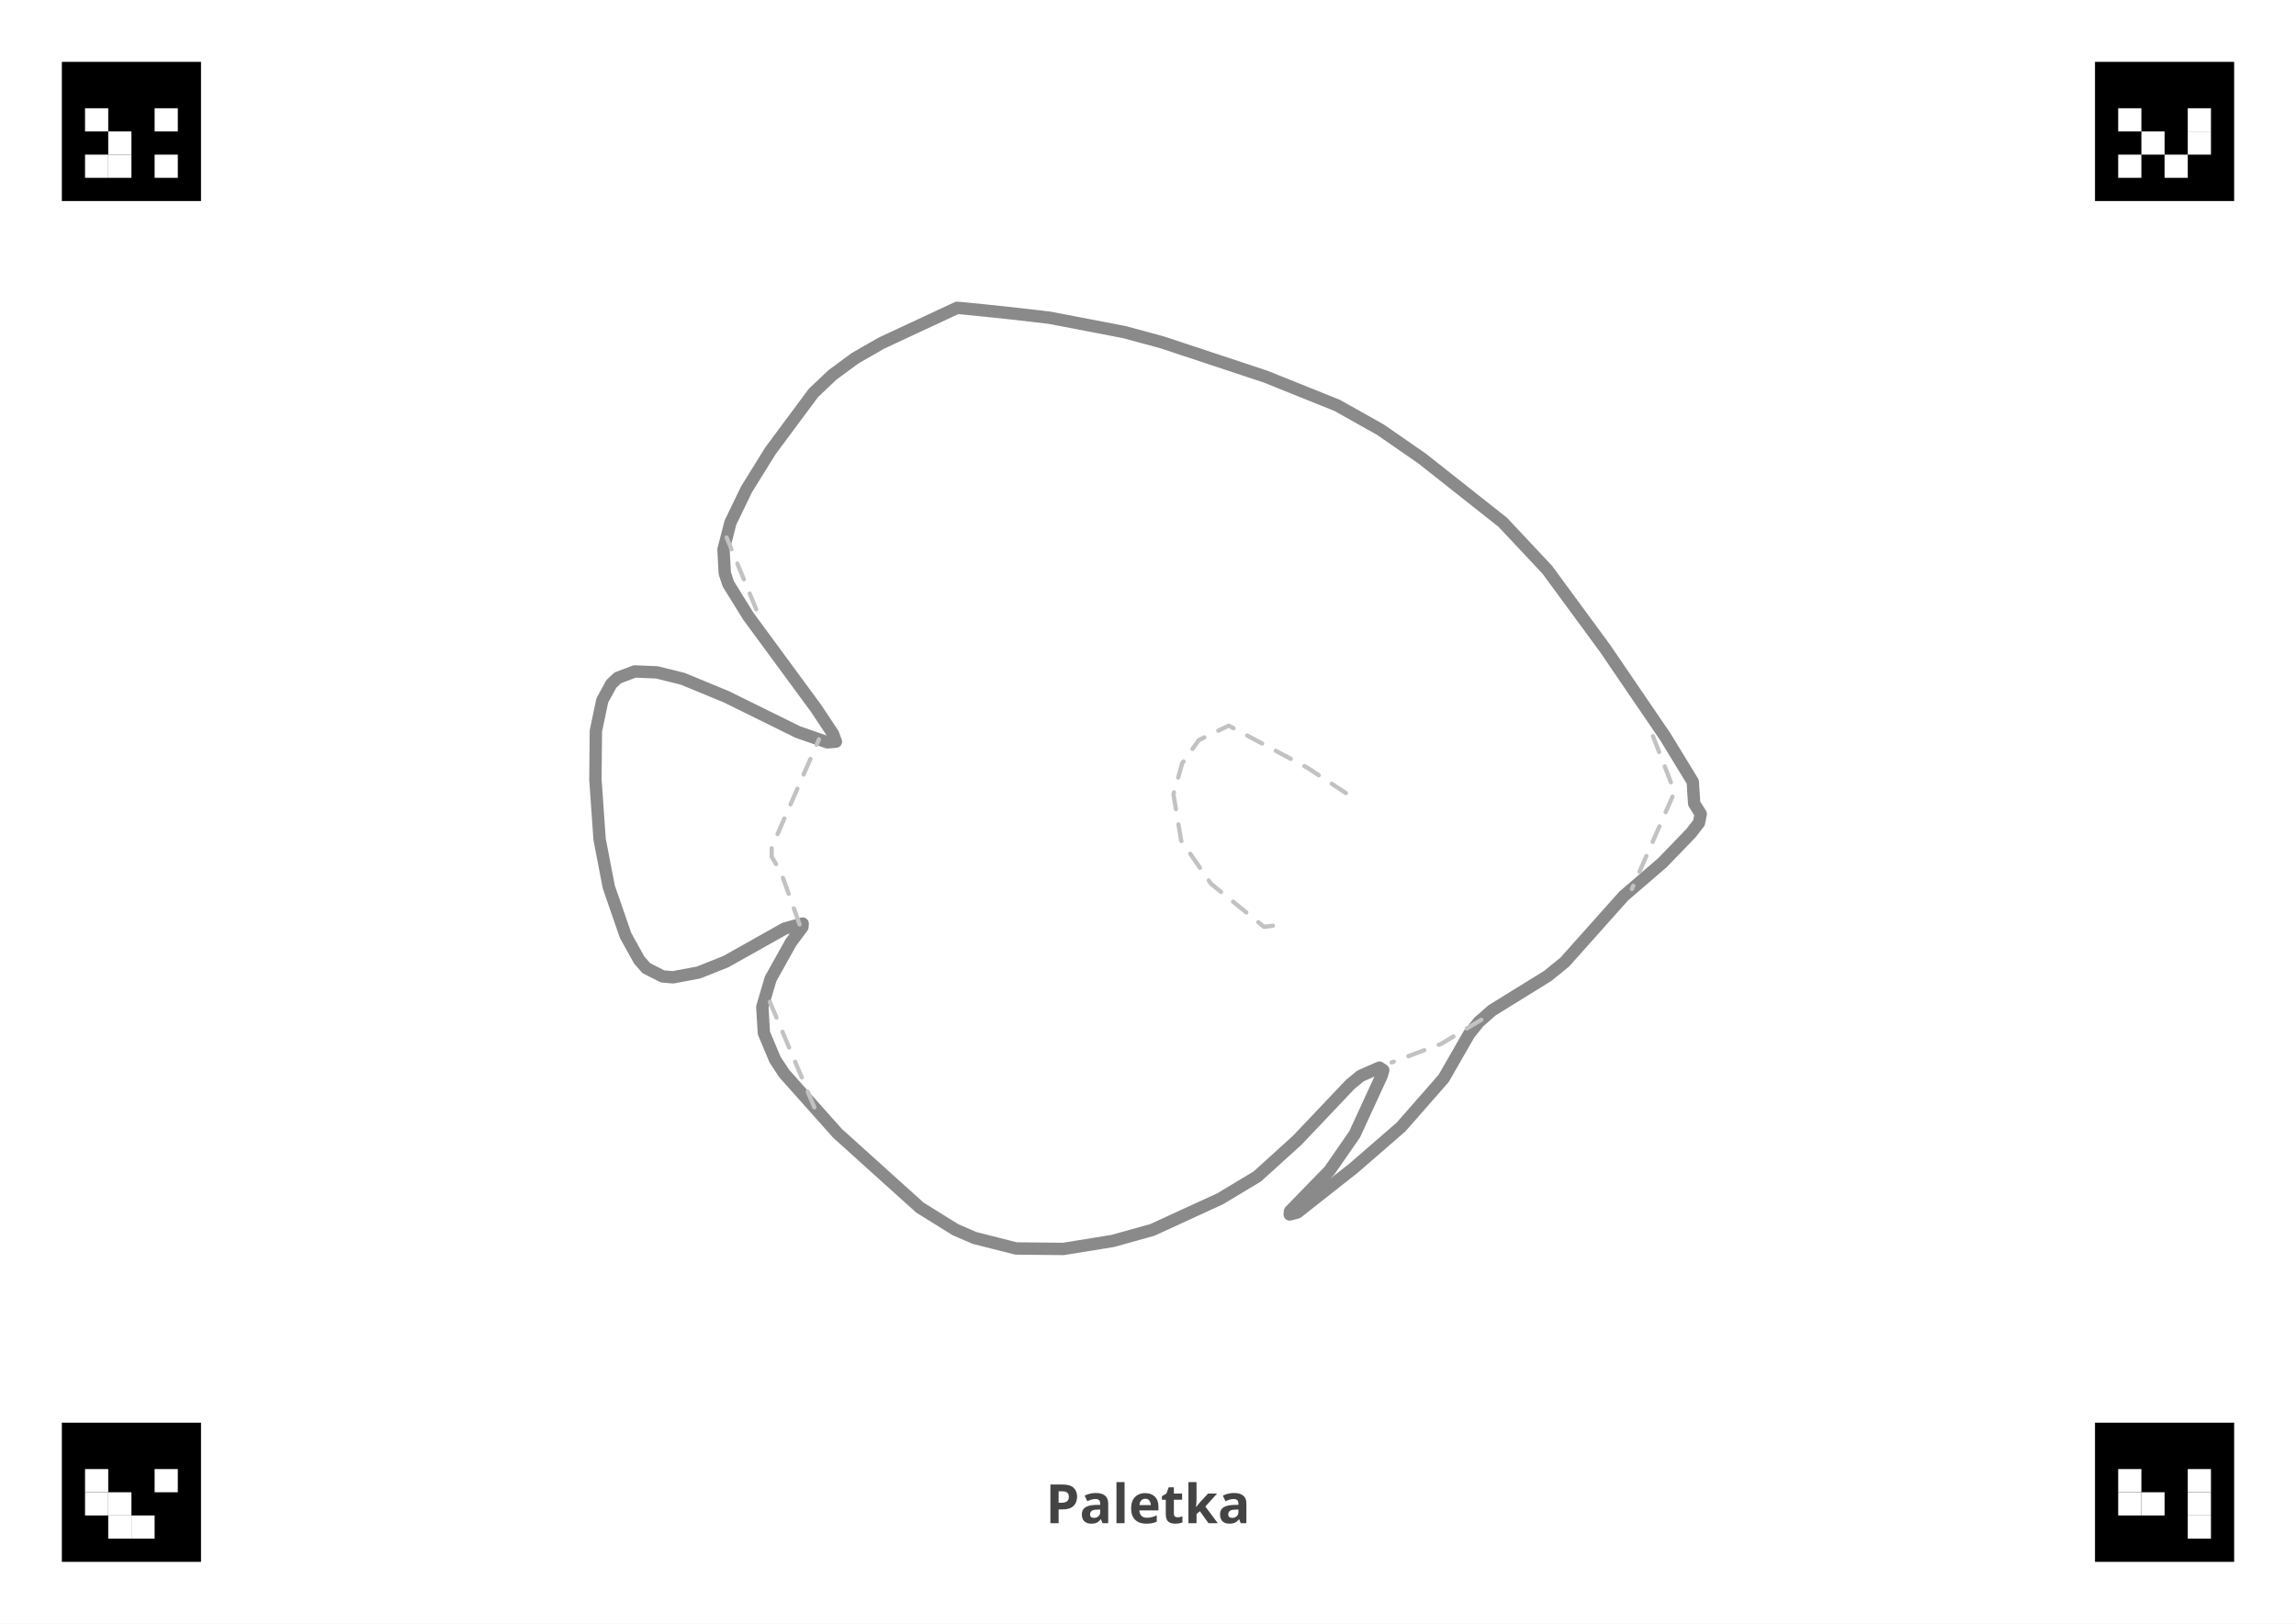
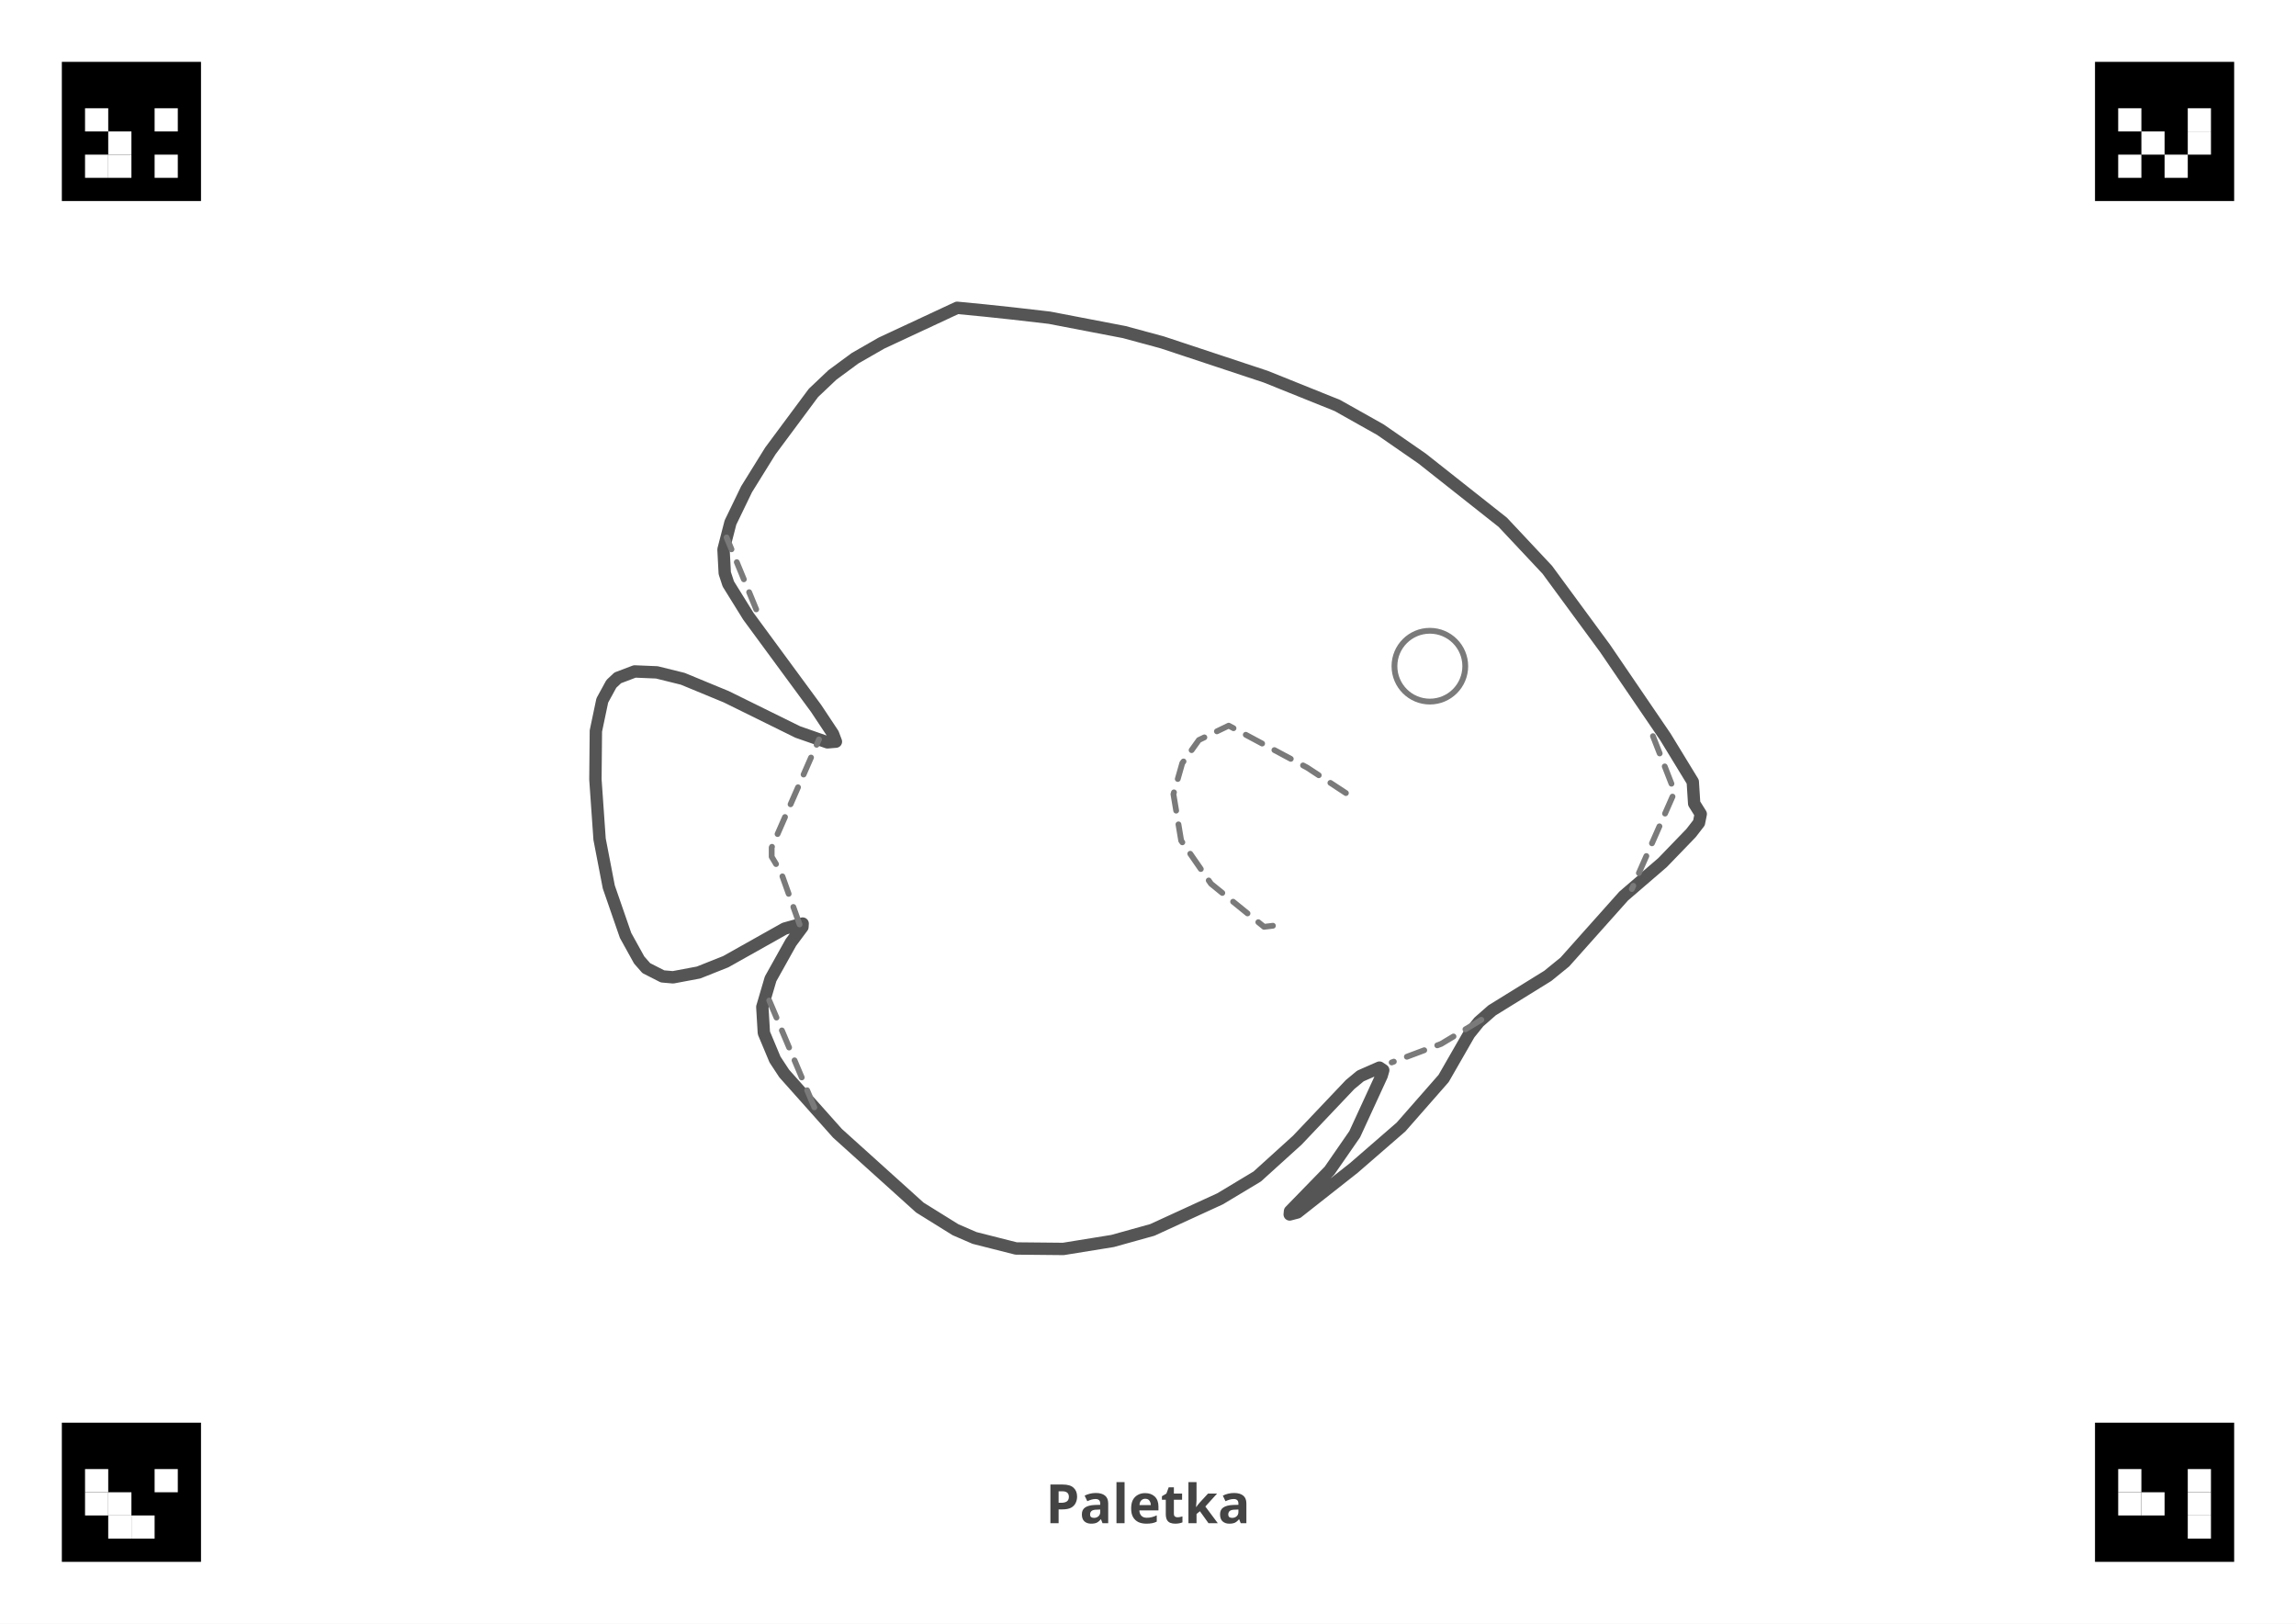
<svg xmlns="http://www.w3.org/2000/svg" width="297mm" height="210mm" viewBox="0 0 297 210">
  <rect width="297" height="210" fill="#fff" />
  <rect x="8" y="8" width="18" height="18" fill="#000" />
  <rect x="11.00" y="14.00" width="3" height="3" fill="#fff" />
  <rect x="20.00" y="14.00" width="3" height="3" fill="#fff" />
  <rect x="14.00" y="17.00" width="3" height="3" fill="#fff" />
  <rect x="11.00" y="20.00" width="3" height="3" fill="#fff" />
  <rect x="14.00" y="20.00" width="3" height="3" fill="#fff" />
  <rect x="20.00" y="20.00" width="3" height="3" fill="#fff" />
  <rect x="271" y="8" width="18" height="18" fill="#000" />
  <rect x="274.00" y="14.00" width="3" height="3" fill="#fff" />
  <rect x="283.00" y="14.00" width="3" height="3" fill="#fff" />
  <rect x="277.00" y="17.00" width="3" height="3" fill="#fff" />
  <rect x="283.00" y="17.00" width="3" height="3" fill="#fff" />
  <rect x="274.00" y="20.00" width="3" height="3" fill="#fff" />
  <rect x="280.00" y="20.00" width="3" height="3" fill="#fff" />
  <rect x="8" y="184" width="18" height="18" fill="#000" />
  <rect x="11.00" y="190.00" width="3" height="3" fill="#fff" />
  <rect x="20.00" y="190.00" width="3" height="3" fill="#fff" />
  <rect x="11.00" y="193.00" width="3" height="3" fill="#fff" />
  <rect x="14.00" y="193.00" width="3" height="3" fill="#fff" />
  <rect x="14.00" y="196.00" width="3" height="3" fill="#fff" />
  <rect x="17.00" y="196.00" width="3" height="3" fill="#fff" />
  <rect x="271" y="184" width="18" height="18" fill="#000" />
  <rect x="274.00" y="190.00" width="3" height="3" fill="#fff" />
  <rect x="283.00" y="190.00" width="3" height="3" fill="#fff" />
  <rect x="274.00" y="193.00" width="3" height="3" fill="#fff" />
  <rect x="277.00" y="193.00" width="3" height="3" fill="#fff" />
  <rect x="283.00" y="193.00" width="3" height="3" fill="#fff" />
  <rect x="283.00" y="196.00" width="3" height="3" fill="#fff" />
-   <path d="M130.98 40.54 L135.75 41.09 L145.43 42.95 L150.34 44.28 L163.74 48.72 L172.99 52.44 L178.56 55.57 L183.95 59.30 L194.39 67.55 L200.15 73.69 L207.61 83.84 L215.43 95.31 L218.97 101.11 L219.15 103.92 L220.00 105.28 L219.77 106.42 L218.74 107.75 L215.05 111.57 L210.03 115.89 L202.42 124.42 L200.22 126.21 L193.01 130.67 L191.30 132.17 L190.05 133.72 L186.74 139.48 L181.23 145.76 L175.12 151.06 L167.82 156.81 L166.83 157.07 L166.87 156.65 L171.98 151.40 L175.24 146.69 L178.73 139.11 L178.93 138.41 L178.44 138.08 L175.98 139.16 L174.64 140.27 L167.82 147.46 L162.63 152.16 L157.82 155.05 L149.06 159.07 L143.92 160.50 L137.55 161.53 L131.43 161.47 L126.06 160.11 L123.59 159.04 L118.99 156.18 L108.33 146.57 L101.44 138.84 L100.25 137.03 L98.81 133.59 L98.61 130.24 L99.68 126.60 L102.31 121.89 L103.80 119.89 L103.83 119.45 L101.50 120.10 L93.88 124.38 L90.36 125.78 L87.06 126.40 L85.70 126.28 L83.60 125.21 L82.68 124.16 L80.92 120.98 L78.75 114.71 L77.56 108.54 L77.02 100.81 L77.08 94.54 L77.91 90.59 L79.08 88.45 L79.91 87.67 L82.10 86.84 L84.97 86.96 L88.32 87.79 L93.96 90.12 L103.19 94.67 L107.03 96.01 L108.13 95.92 L107.75 94.91 L105.56 91.61 L96.81 79.71 L94.21 75.52 L93.75 74.12 L93.59 71.07 L94.49 67.58 L96.57 63.28 L99.65 58.32 L105.22 50.82 L107.68 48.49 L110.61 46.33 L114.01 44.38 L123.81 39.81 L127.41 40.16 Z" fill="#fff" stroke="#8a8a8a" stroke-width="1.6" stroke-linejoin="round" />
-   <path d="M213.82 95.21 L216.62 102.41 L212.22 112.41 L211.09 114.98" fill="none" stroke="#c2c2c2" stroke-width="0.55" stroke-dasharray="2.2 2" stroke-linecap="round" stroke-linejoin="round" />
-   <path d="M191.62 131.89 L188.42 133.81 L186.42 135.01 L180.02 137.41" fill="none" stroke="#c2c2c2" stroke-width="0.55" stroke-dasharray="2.2 2" stroke-linecap="round" stroke-linejoin="round" />
-   <path d="M105.34 143.22 L103.82 139.61 L100.02 130.61 L99.12 128.49" fill="none" stroke="#c2c2c2" stroke-width="0.55" stroke-dasharray="2.2 2" stroke-linecap="round" stroke-linejoin="round" />
-   <path d="M103.43 119.56 L103.02 118.41 L101.02 112.81 L99.82 110.81 L99.82 109.61 L105.42 96.81 L105.94 95.63" fill="none" stroke="#c2c2c2" stroke-width="0.55" stroke-dasharray="2.2 2" stroke-linecap="round" stroke-linejoin="round" />
-   <path d="M97.82 78.81 L95.02 72.01 L93.99 69.51" fill="none" stroke="#c2c2c2" stroke-width="0.55" stroke-dasharray="2.2 2" stroke-linecap="round" stroke-linejoin="round" />
-   <path d="M174.10 102.57 L169.09 99.28 L158.94 93.85 L155.08 95.71 L152.93 98.71 L151.79 102.72 L152.79 108.72 L156.65 114.30 L163.51 119.87 L164.66 119.73" fill="none" stroke="#c2c2c2" stroke-width="0.55" stroke-dasharray="2.2 2" stroke-linecap="round" stroke-linejoin="round" />
-   <text x="148.5" y="197" text-anchor="middle" font-family="Segoe UI, sans-serif" font-size="7" font-weight="600" fill="#444">Paletka</text>
+   <path d="M130.98 40.54 L135.75 41.09 L145.43 42.95 L150.34 44.28 L163.74 48.72 L172.99 52.44 L178.56 55.57 L183.95 59.30 L194.39 67.55 L200.15 73.69 L207.61 83.84 L215.43 95.31 L218.97 101.11 L219.15 103.92 L220.00 105.28 L219.77 106.42 L218.74 107.75 L215.05 111.57 L210.03 115.89 L202.42 124.42 L200.22 126.21 L193.01 130.67 L191.30 132.17 L190.05 133.72 L186.74 139.48 L181.23 145.76 L175.12 151.06 L167.82 156.81 L166.83 157.07 L166.87 156.65 L171.98 151.40 L175.24 146.69 L178.73 139.11 L178.93 138.41 L178.44 138.08 L175.98 139.16 L174.64 140.27 L167.82 147.46 L162.63 152.16 L157.82 155.05 L149.06 159.07 L143.92 160.50 L137.55 161.53 L131.43 161.47 L126.06 160.11 L123.59 159.04 L118.99 156.18 L108.33 146.57 L101.44 138.84 L100.25 137.03 L98.81 133.59 L98.61 130.24 L99.68 126.60 L102.31 121.89 L103.80 119.89 L103.83 119.45 L101.50 120.10 L93.88 124.38 L90.36 125.78 L87.06 126.40 L85.70 126.28 L83.60 125.21 L82.68 124.16 L80.92 120.98 L78.75 114.71 L77.56 108.54 L77.02 100.81 L77.08 94.54 L77.91 90.59 L79.08 88.45 L79.91 87.67 L82.10 86.84 L84.97 86.96 L88.32 87.79 L93.96 90.12 L103.19 94.67 L107.03 96.01 L108.13 95.92 L107.75 94.91 L105.56 91.61 L96.81 79.71 L94.21 75.52 L93.75 74.12 L93.59 71.07 L94.49 67.58 L96.57 63.28 L99.65 58.32 L105.22 50.82 L107.68 48.49 L110.61 46.33 L114.01 44.38 L123.81 39.81 L127.41 40.16 Z" fill="#fff" stroke="#555" stroke-width="1.6" stroke-linejoin="round" />
+   <path d="M213.82 95.21 L216.62 102.41 L212.22 112.41 L211.09 114.98" fill="none" stroke="#7a7a7a" stroke-width="0.75" stroke-dasharray="2.40 1.80" stroke-linecap="round" stroke-linejoin="round" />
+   <path d="M191.62 131.89 L188.42 133.81 L186.42 135.01 L180.02 137.41" fill="none" stroke="#7a7a7a" stroke-width="0.75" stroke-dasharray="2.40 1.80" stroke-linecap="round" stroke-linejoin="round" />
+   <path d="M105.34 143.22 L103.82 139.61 L100.02 130.61 L99.12 128.49" fill="none" stroke="#7a7a7a" stroke-width="0.75" stroke-dasharray="2.40 1.80" stroke-linecap="round" stroke-linejoin="round" />
+   <path d="M103.43 119.56 L103.02 118.41 L101.02 112.81 L99.82 110.81 L99.82 109.61 L105.42 96.81 L105.94 95.63" fill="none" stroke="#7a7a7a" stroke-width="0.75" stroke-dasharray="2.40 1.80" stroke-linecap="round" stroke-linejoin="round" />
+   <path d="M97.82 78.81 L95.02 72.01 L93.99 69.51" fill="none" stroke="#7a7a7a" stroke-width="0.75" stroke-dasharray="2.40 1.80" stroke-linecap="round" stroke-linejoin="round" />
+   <path d="M174.10 102.57 L169.09 99.28 L158.94 93.85 L155.08 95.71 L152.93 98.71 L151.79 102.72 L152.79 108.72 L156.65 114.30 L163.51 119.87 L164.66 119.73" fill="none" stroke="#7a7a7a" stroke-width="0.75" stroke-dasharray="2.40 1.80" stroke-linecap="round" stroke-linejoin="round" />
+   <circle cx="184.96" cy="86.16" r="4.58" fill="none" stroke="#7a7a7a" stroke-width="0.75" />
+   <text x="148.5" y="197" text-anchor="middle" font-family="Segoe UI, sans-serif" font-size="7.0" font-weight="600" fill="#444">Paletka</text>
</svg>
